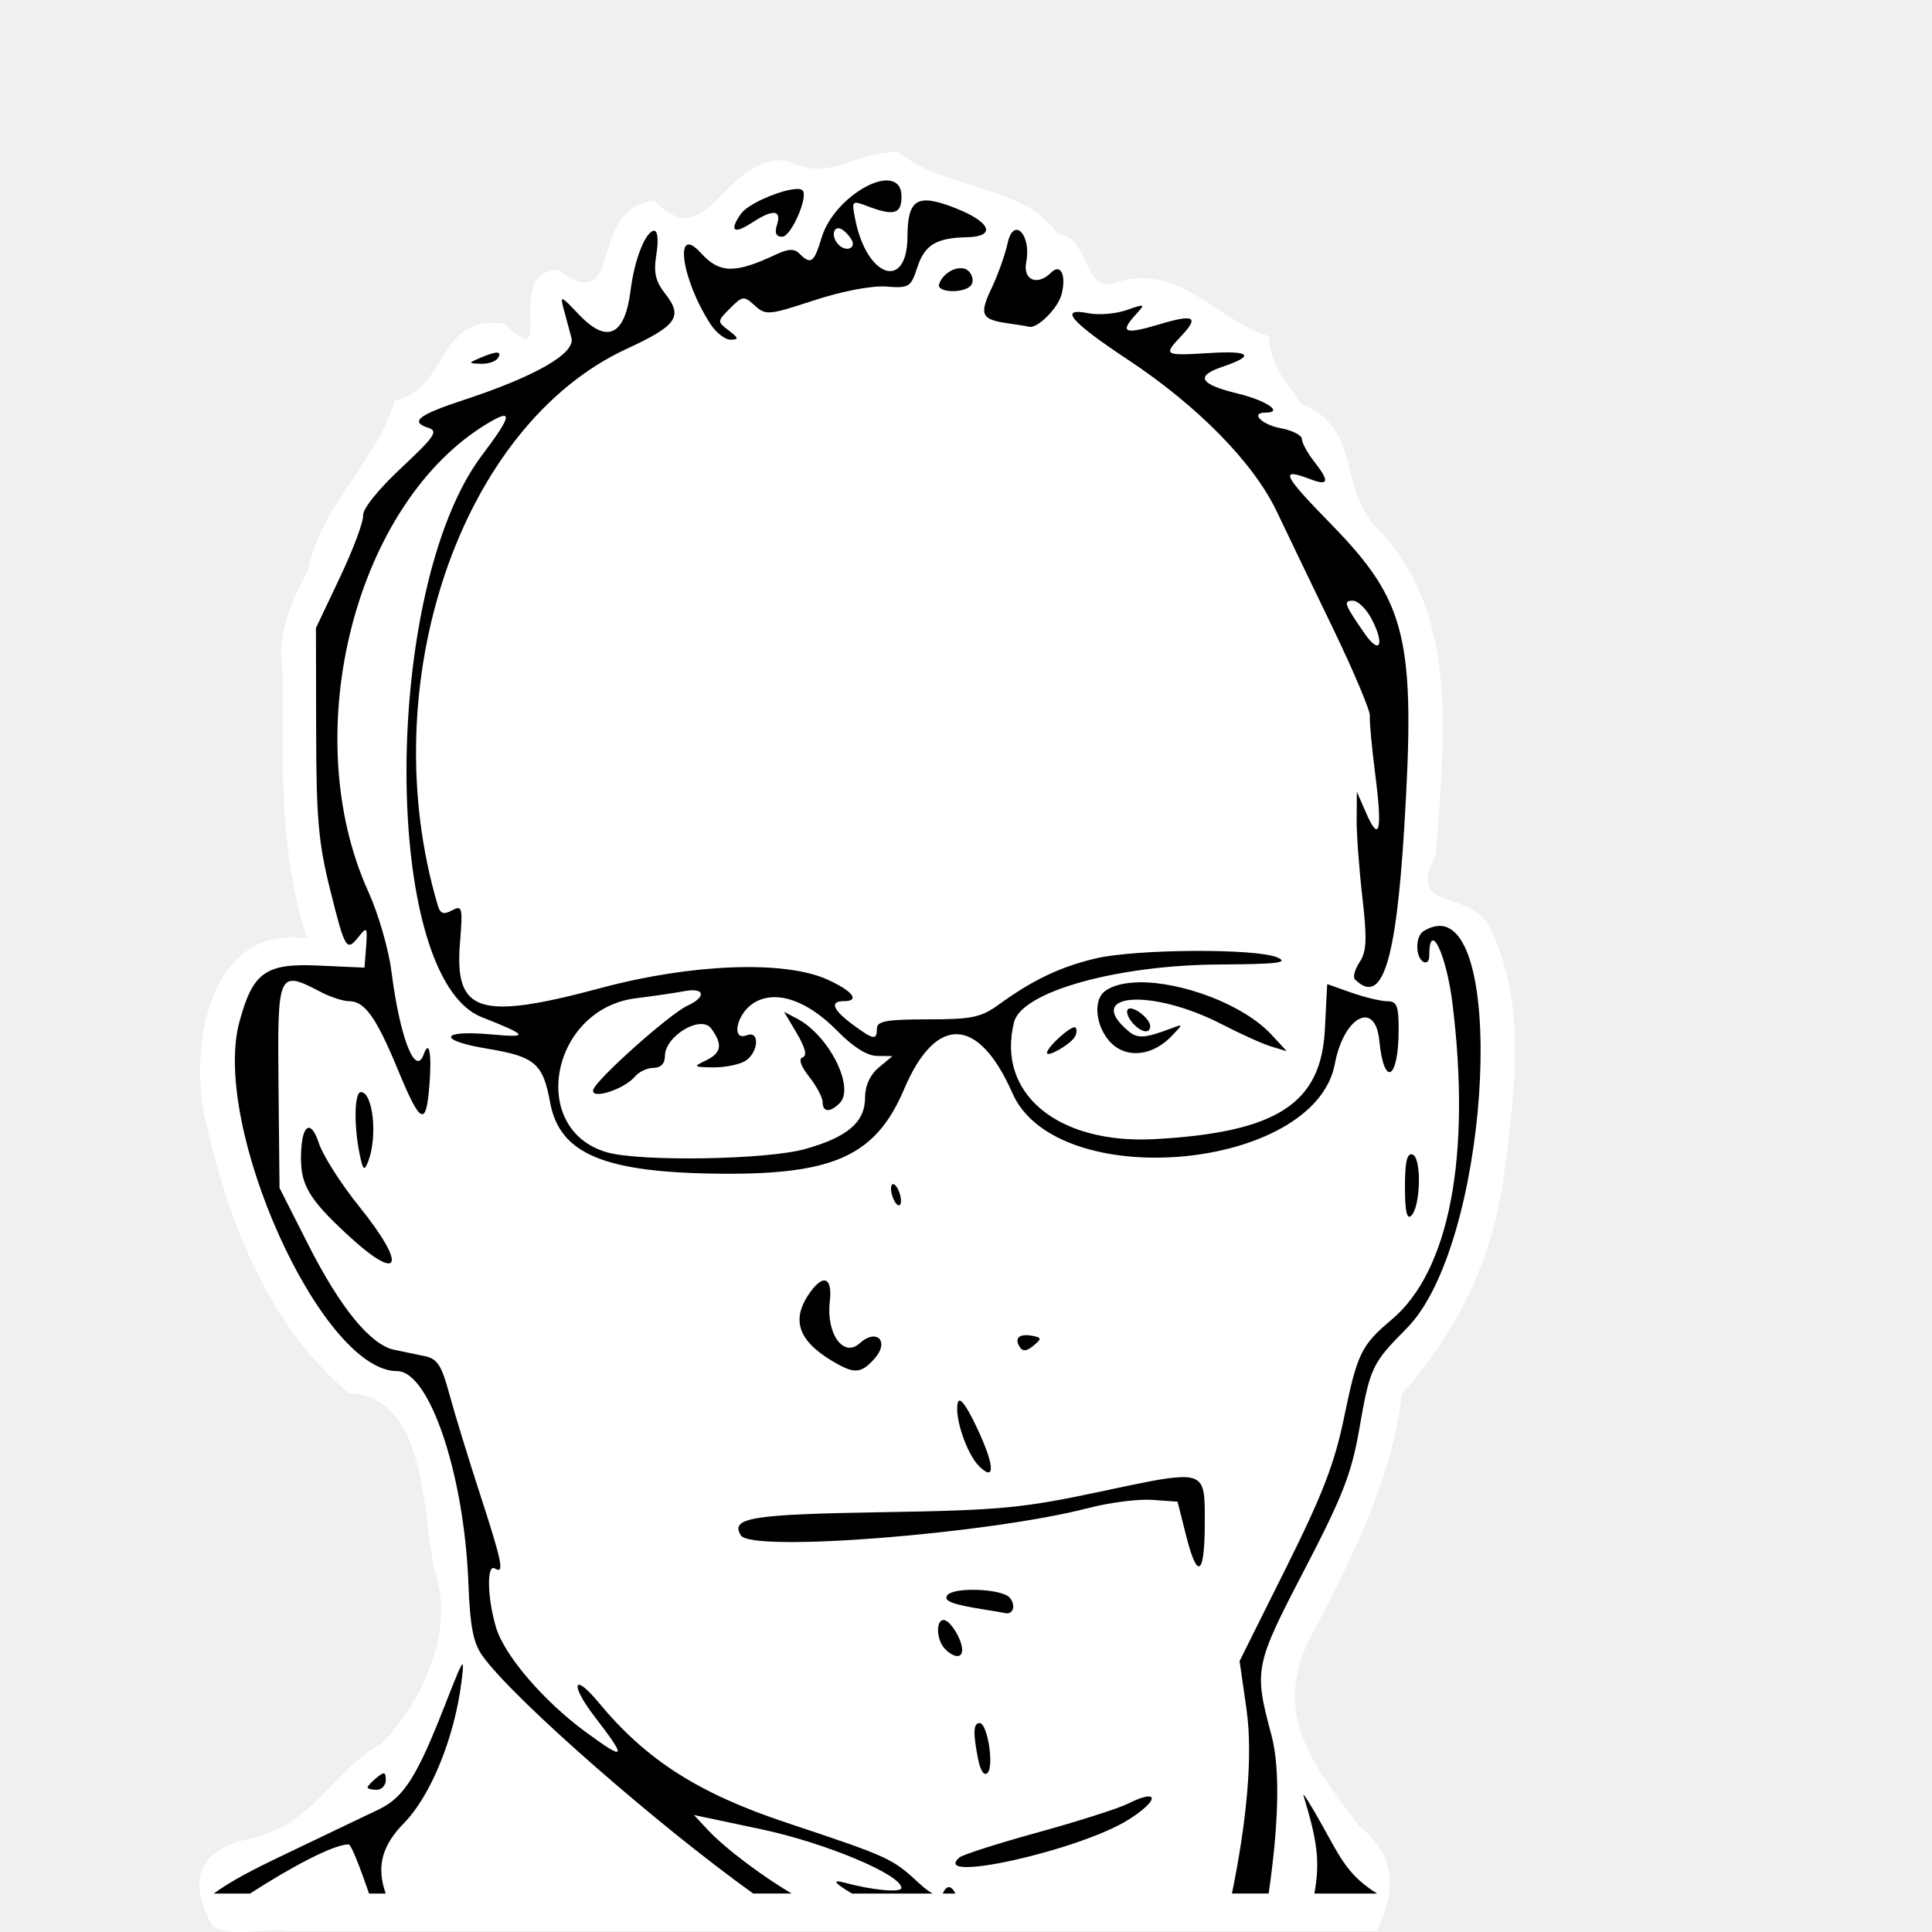
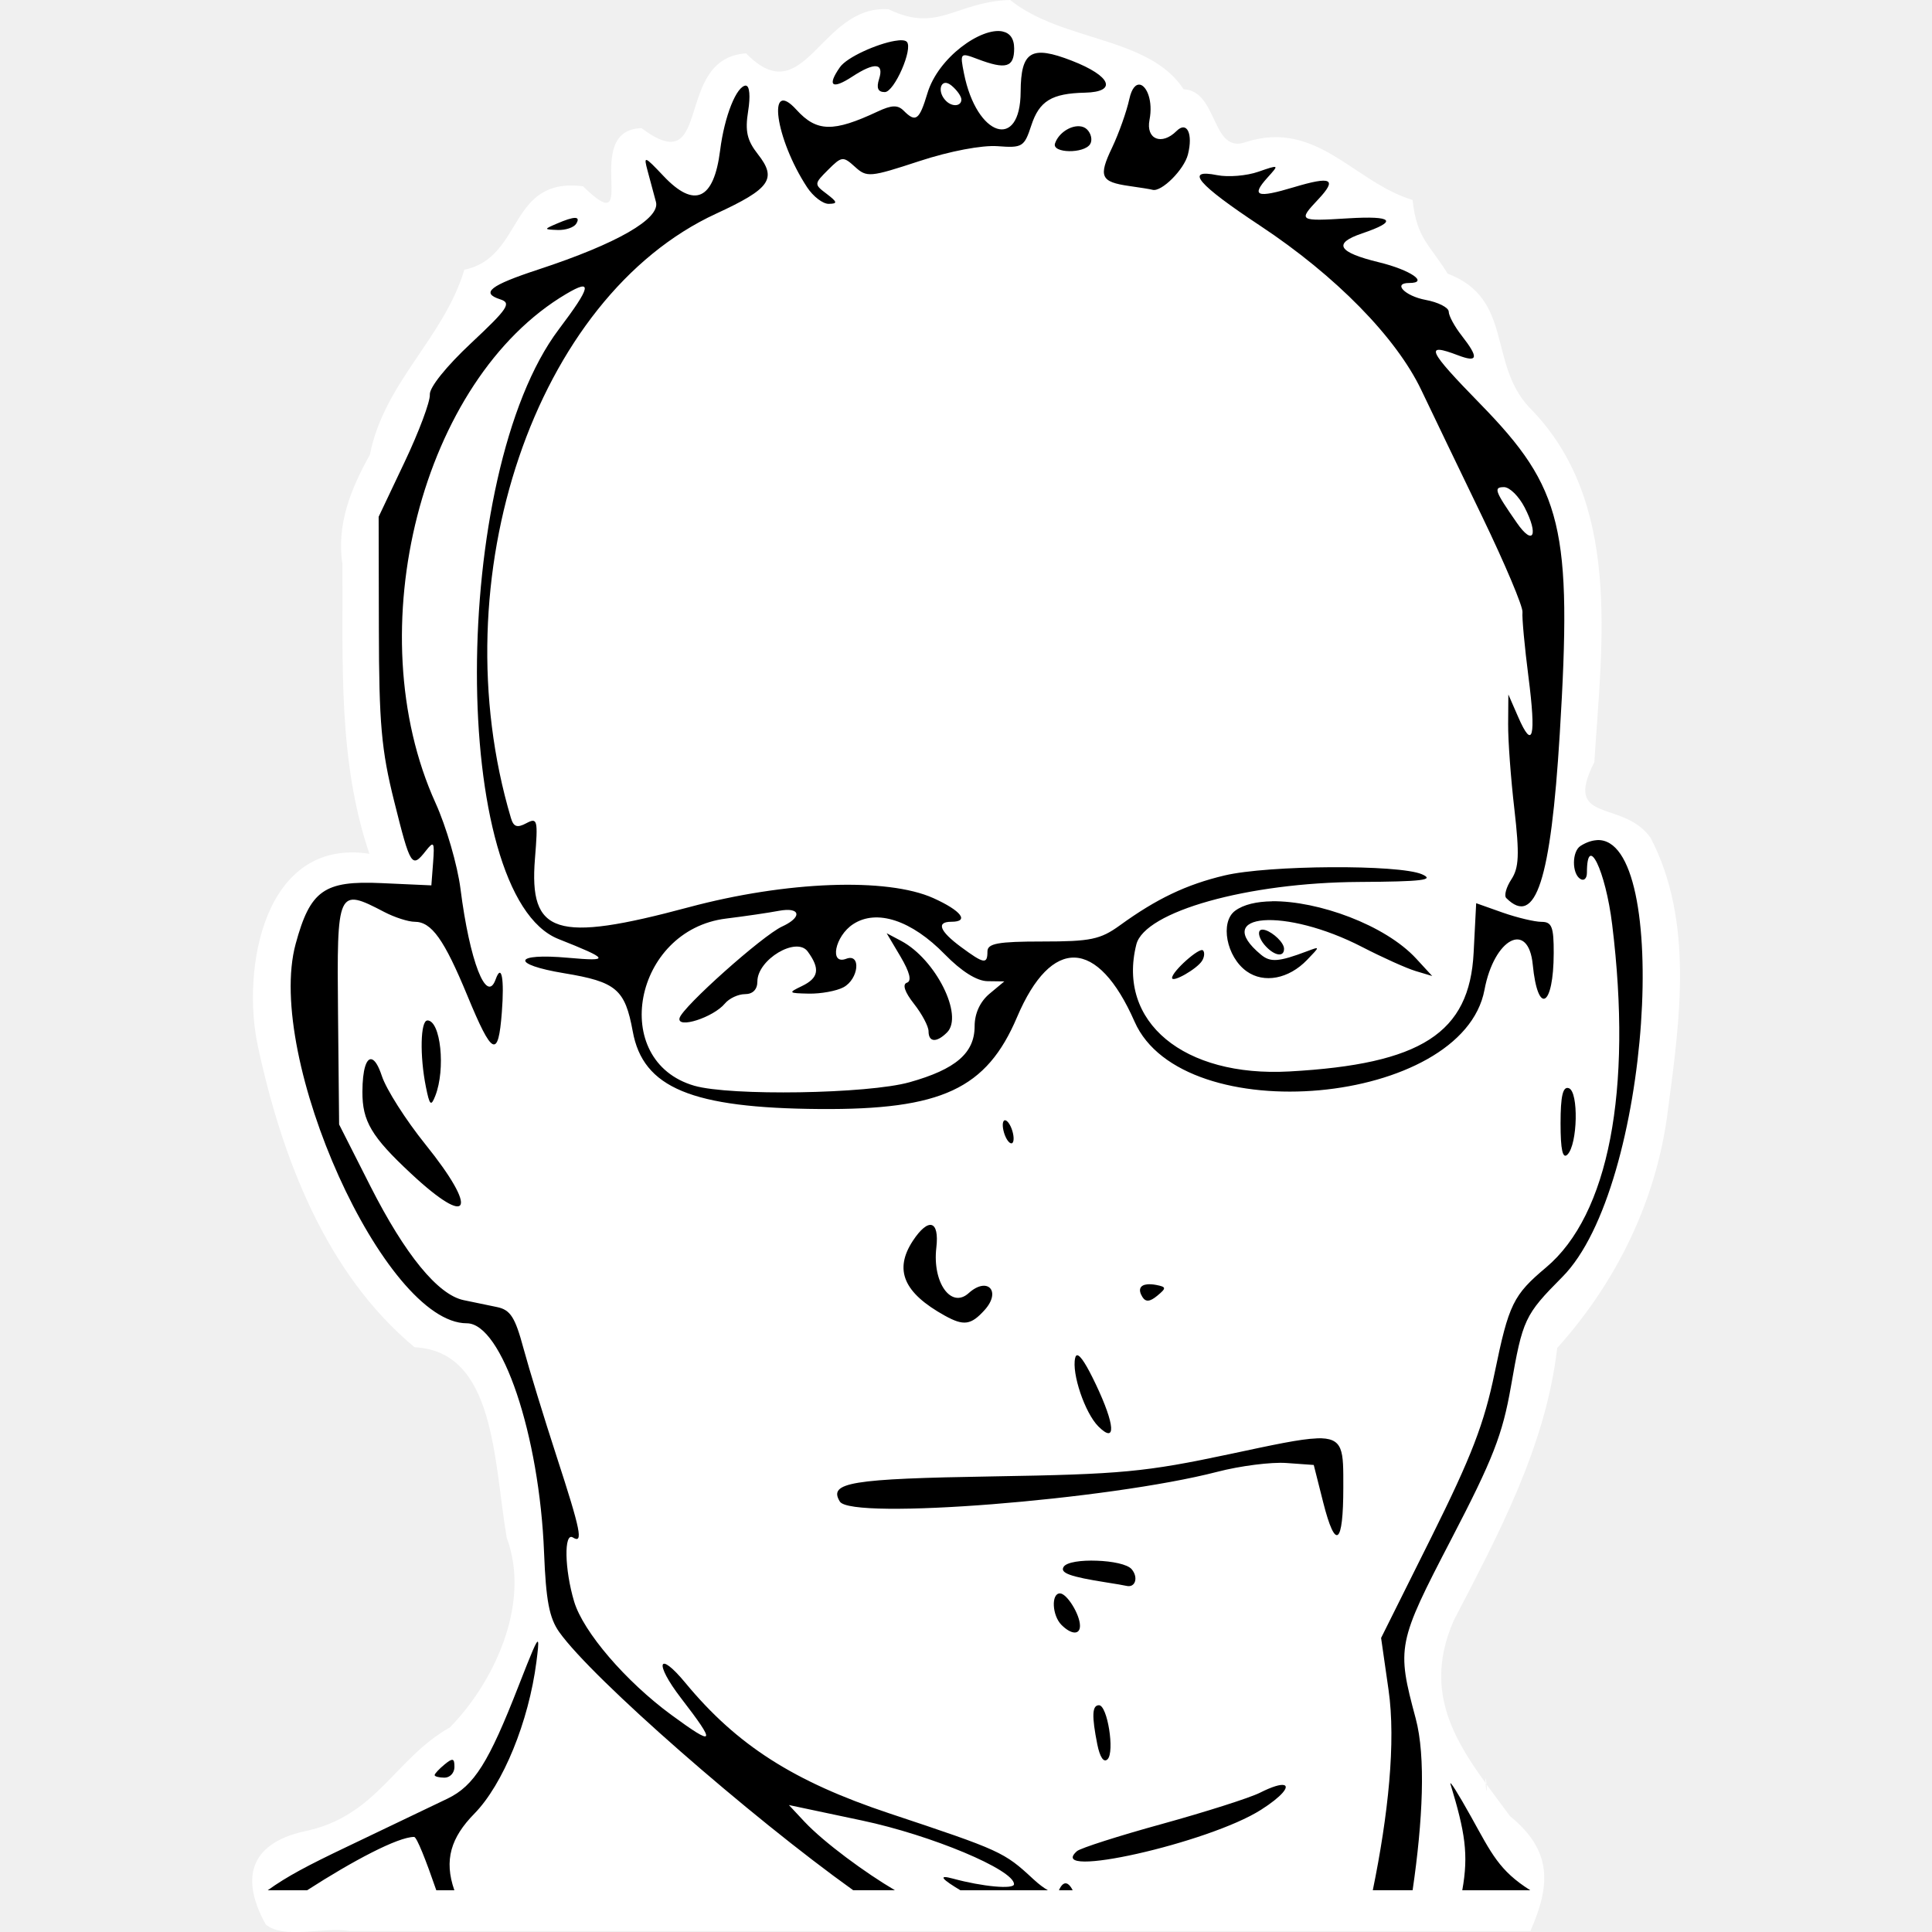
<svg xmlns="http://www.w3.org/2000/svg" width="512" height="512" viewBox="0 0 512 512" id="svg5363" version="1.1">
  <defs id="defs5365" />
  <g id="layer1" transform="translate(782.1142,23.96954)">
-     <g id="g5979" transform="translate(0,15.63138)">
-       <g transform="matrix(17.77733,0,0,17.77733,311.5626,-11133.031)" id="g5972">
-         <g id="g5968">
-           <path id="path4401" d="m -48.137,626.285 c -0.752,0.023 -0.985,0.46 -1.67,0.127 -0.943,-0.064 -1.149,1.434 -1.957,0.606 -1.011,0.067 -0.443,1.772 -1.437,1.027 -0.853,0.025 0.017,1.6 -0.803,0.799 -1.032,-0.132 -0.812,0.977 -1.63,1.146 -0.283,0.943 -1.099,1.539 -1.298,2.542 -0.26,0.465 -0.461,0.96 -0.376,1.504 0.008,1.333 -0.066,2.693 0.37,3.976 -1.458,-0.221 -1.761,1.596 -1.53,2.652 0.327,1.515 0.928,3.109 2.15,4.126 1.111,0.055 1.086,1.559 1.266,2.616 0.344,0.925 -0.198,2.015 -0.781,2.606 -0.763,0.431 -1.002,1.224 -2.001,1.428 -0.768,0.172 -0.869,0.667 -0.527,1.279 0.255,0.208 0.79,0.029 1.152,0.089 5.406,-7e-5 10.812,-1.4e-4 16.218,-2.1e-4 0.282,-0.64 0.297,-1.106 -0.281,-1.578 -0.609,-0.83 -1.264,-1.563 -0.772,-2.687 0.617,-1.19 1.263,-2.389 1.421,-3.743 0.821,-0.911 1.375,-2.047 1.523,-3.285 0.163,-1.226 0.352,-2.582 -0.239,-3.72 -0.381,-0.54 -1.213,-0.179 -0.774,-1.041 0.103,-1.638 0.385,-3.59 -0.896,-4.875 -0.567,-0.612 -0.214,-1.491 -1.119,-1.835 -0.25,-0.405 -0.424,-0.48 -0.482,-1.012 -0.8,-0.241 -1.307,-1.102 -2.279,-0.799 -0.489,0.187 -0.386,-0.702 -0.865,-0.721 -0.475,-0.729 -1.661,-0.649 -2.381,-1.225 z m 6.527,24.42 c 0.032,0.068 0.016,0.364 0,0 z" style="color:#000000;font-style:normal;font-variant:normal;font-weight:normal;font-stretch:normal;font-size:medium;line-height:normal;font-family:sans-serif;text-indent:0;text-align:start;text-decoration:none;text-decoration-line:none;text-decoration-style:solid;text-decoration-color:#000000;letter-spacing:normal;word-spacing:normal;text-transform:none;direction:ltr;block-progression:tb;writing-mode:lr-tb;baseline-shift:baseline;text-anchor:start;white-space:normal;clip-rule:nonzero;display:inline;overflow:visible;visibility:visible;opacity:1;isolation:auto;mix-blend-mode:normal;color-interpolation:sRGB;color-interpolation-filters:linearRGB;solid-color:#000000;solid-opacity:1;fill:#ffffff;fill-opacity:1;fill-rule:nonzero;stroke:none;stroke-width:1;stroke-linecap:round;stroke-linejoin:bevel;stroke-miterlimit:4;stroke-dasharray:none;stroke-dashoffset:0;stroke-opacity:1;color-rendering:auto;image-rendering:auto;shape-rendering:auto;text-rendering:auto;enable-background:accumulate" />
-           <path style="display:inline;fill:#000000;stroke:none;stroke-width:2;stroke-linecap:round;stroke-linejoin:bevel;stroke-miterlimit:4;stroke-dasharray:none;stroke-opacity:1" d="m -48.241,626.717 c -0.289,-0.061 -0.884,0.353 -1.033,0.851 -0.111,0.369 -0.16,0.404 -0.326,0.237 -0.081,-0.081 -0.165,-0.078 -0.357,0.012 -0.61,0.286 -0.837,0.282 -1.116,-0.025 -0.408,-0.449 -0.292,0.395 0.146,1.064 0.084,0.128 0.218,0.231 0.299,0.229 0.124,-0.002 0.119,-0.024 -0.029,-0.137 -0.175,-0.132 -0.174,-0.137 0.02,-0.331 0.187,-0.187 0.206,-0.188 0.369,-0.04 0.163,0.148 0.207,0.143 0.884,-0.079 0.42,-0.138 0.862,-0.221 1.075,-0.205 0.34,0.026 0.366,0.009 0.462,-0.284 0.11,-0.337 0.28,-0.441 0.737,-0.451 0.45,-0.01 0.361,-0.229 -0.18,-0.439 -0.558,-0.217 -0.7,-0.13 -0.703,0.427 -0.003,0.813 -0.604,0.619 -0.778,-0.251 -0.057,-0.286 -0.052,-0.289 0.186,-0.199 0.39,0.148 0.503,0.116 0.503,-0.145 0,-0.14 -0.062,-0.213 -0.158,-0.233 z m -1.483,0.13 c -0.241,0.041 -0.655,0.223 -0.751,0.361 -0.181,0.258 -0.109,0.312 0.17,0.129 0.306,-0.2 0.438,-0.189 0.368,0.032 -0.04,0.126 -0.016,0.181 0.078,0.181 0.131,0 0.393,-0.6 0.302,-0.691 -0.025,-0.025 -0.086,-0.026 -0.166,-0.012 z m 0.691,0.577 c 0.024,-0.004 0.054,0.007 0.09,0.036 0.075,0.062 0.136,0.148 0.136,0.192 0,0.094 -0.125,0.105 -0.211,0.019 -0.102,-0.102 -0.088,-0.236 -0.015,-0.247 z m 2.681,0.025 c -0.056,-0.012 -0.115,0.044 -0.148,0.196 -0.037,0.171 -0.144,0.472 -0.237,0.668 -0.19,0.397 -0.158,0.471 0.236,0.527 0.149,0.021 0.293,0.044 0.319,0.052 0.122,0.035 0.435,-0.277 0.487,-0.486 0.072,-0.285 -0.014,-0.463 -0.156,-0.322 -0.204,0.204 -0.424,0.115 -0.372,-0.152 0.05,-0.258 -0.036,-0.464 -0.13,-0.484 z m -5.412,0.011 c -0.13,0 -0.297,0.417 -0.357,0.892 -0.086,0.681 -0.353,0.801 -0.778,0.35 -0.264,-0.279 -0.275,-0.282 -0.217,-0.067 0.033,0.124 0.085,0.315 0.114,0.424 0.061,0.23 -0.533,0.572 -1.613,0.927 -0.667,0.219 -0.8,0.323 -0.525,0.411 0.157,0.05 0.105,0.127 -0.4,0.6 -0.342,0.32 -0.575,0.61 -0.568,0.708 0.007,0.092 -0.148,0.508 -0.345,0.923 l -0.358,0.755 0.003,1.538 c 0.002,1.299 0.034,1.667 0.211,2.373 0.223,0.893 0.241,0.923 0.433,0.679 0.112,-0.142 0.122,-0.125 0.101,0.158 l -0.024,0.315 -0.687,-0.031 c -0.787,-0.036 -0.977,0.099 -1.177,0.835 -0.425,1.562 1.221,5.211 2.351,5.211 0.481,0 0.998,1.535 1.061,3.15 0.026,0.656 0.071,0.898 0.209,1.092 0.457,0.642 2.624,2.534 4.037,3.545 l 0.573,0 c -0.399,-0.234 -0.973,-0.654 -1.244,-0.943 l -0.212,-0.227 1.002,0.212 c 0.956,0.202 2.09,0.677 2.09,0.875 0,0.074 -0.433,0.034 -0.837,-0.076 -0.231,-0.063 -0.133,0.02 0.101,0.16 l 1.202,0 c -0.055,-0.032 -0.119,-0.077 -0.205,-0.157 -0.398,-0.369 -0.44,-0.389 -1.975,-0.9 -1.312,-0.437 -2.091,-0.935 -2.799,-1.791 -0.378,-0.458 -0.433,-0.276 -0.062,0.207 0.491,0.638 0.471,0.674 -0.133,0.231 -0.625,-0.459 -1.209,-1.139 -1.334,-1.556 -0.132,-0.441 -0.142,-0.957 -0.017,-0.88 0.145,0.09 0.11,-0.088 -0.224,-1.114 -0.173,-0.532 -0.378,-1.2 -0.455,-1.485 -0.115,-0.427 -0.179,-0.528 -0.364,-0.566 -0.123,-0.025 -0.329,-0.068 -0.458,-0.095 -0.353,-0.074 -0.803,-0.623 -1.281,-1.566 l -0.429,-0.847 -0.015,-1.527 c -0.017,-1.705 -0.007,-1.727 0.636,-1.391 0.142,0.074 0.33,0.134 0.416,0.134 0.233,0 0.405,0.241 0.726,1.018 0.341,0.826 0.423,0.865 0.472,0.225 0.036,-0.464 -0.004,-0.678 -0.085,-0.452 -0.125,0.349 -0.357,-0.25 -0.483,-1.244 -0.041,-0.323 -0.195,-0.853 -0.342,-1.177 -1.076,-2.37 -0.191,-5.821 1.795,-6.994 0.365,-0.216 0.342,-0.102 -0.102,0.486 -1.498,1.985 -1.501,7.782 -0.005,8.375 0.699,0.277 0.717,0.31 0.137,0.258 -0.759,-0.069 -0.802,0.089 -0.058,0.212 0.715,0.118 0.835,0.22 0.941,0.798 0.141,0.777 0.809,1.054 2.569,1.067 1.674,0.012 2.291,-0.276 2.71,-1.263 0.473,-1.112 1.108,-1.087 1.614,0.063 0.662,1.504 4.507,1.154 4.806,-0.437 0.133,-0.709 0.603,-0.956 0.663,-0.347 0.069,0.705 0.286,0.586 0.288,-0.158 0.001,-0.36 -0.026,-0.429 -0.168,-0.429 -0.093,0 -0.333,-0.057 -0.533,-0.127 l -0.364,-0.129 -0.035,0.68 c -0.056,1.104 -0.719,1.531 -2.532,1.631 -1.451,0.08 -2.368,-0.681 -2.101,-1.744 0.114,-0.453 1.532,-0.851 3.063,-0.859 0.866,-0.005 1.041,-0.026 0.861,-0.105 -0.315,-0.138 -2.113,-0.127 -2.713,0.016 -0.525,0.125 -0.932,0.319 -1.438,0.686 -0.268,0.194 -0.404,0.221 -1.063,0.221 -0.611,0 -0.755,0.027 -0.755,0.137 0,0.18 -0.048,0.171 -0.365,-0.063 -0.293,-0.217 -0.342,-0.345 -0.131,-0.345 0.253,0 0.137,-0.152 -0.247,-0.325 -0.635,-0.285 -2.019,-0.234 -3.362,0.126 -1.825,0.49 -2.194,0.373 -2.11,-0.669 0.043,-0.533 0.035,-0.567 -0.118,-0.486 -0.126,0.068 -0.176,0.051 -0.212,-0.071 -0.978,-3.292 0.334,-7.155 2.818,-8.301 0.746,-0.344 0.84,-0.479 0.573,-0.818 -0.148,-0.189 -0.177,-0.315 -0.133,-0.59 0.033,-0.204 0.02,-0.35 -0.031,-0.35 z m 4.576,0.559 c -0.125,-0.007 -0.285,0.094 -0.333,0.237 -0.045,0.135 0.4,0.143 0.483,0.008 0.033,-0.054 0.014,-0.145 -0.043,-0.201 -0.028,-0.028 -0.066,-0.042 -0.107,-0.044 z m 2.691,0.561 c -0.016,-0.01 -0.087,0.014 -0.231,0.064 -0.16,0.056 -0.414,0.077 -0.565,0.047 -0.455,-0.091 -0.271,0.125 0.592,0.696 1.037,0.687 1.866,1.532 2.211,2.255 0.148,0.311 0.525,1.094 0.837,1.74 0.312,0.647 0.561,1.236 0.553,1.311 -0.008,0.075 0.029,0.475 0.082,0.888 0.107,0.833 0.06,1.016 -0.142,0.55 l -0.134,-0.307 -0.003,0.407 c -0.002,0.224 0.037,0.751 0.086,1.171 0.071,0.621 0.063,0.802 -0.042,0.962 -0.071,0.108 -0.102,0.224 -0.07,0.256 0.403,0.403 0.612,-0.24 0.735,-2.255 0.173,-2.822 0.041,-3.372 -1.092,-4.532 -0.725,-0.743 -0.772,-0.845 -0.306,-0.668 0.276,0.105 0.289,0.035 0.051,-0.27 -0.097,-0.124 -0.178,-0.272 -0.178,-0.329 -0.001,-0.057 -0.145,-0.13 -0.319,-0.162 -0.282,-0.053 -0.456,-0.232 -0.225,-0.232 0.279,0 0.019,-0.179 -0.413,-0.284 -0.567,-0.138 -0.638,-0.26 -0.233,-0.397 0.499,-0.169 0.429,-0.245 -0.191,-0.207 -0.68,0.042 -0.69,0.035 -0.413,-0.259 0.267,-0.284 0.185,-0.324 -0.335,-0.168 -0.508,0.153 -0.59,0.122 -0.36,-0.133 0.081,-0.09 0.122,-0.135 0.106,-0.145 z m -9.618,0.698 c -0.045,0 -0.129,0.027 -0.254,0.081 -0.174,0.075 -0.174,0.078 0.017,0.085 0.109,0.004 0.223,-0.035 0.254,-0.085 0.033,-0.053 0.028,-0.081 -0.017,-0.081 z m 12.762,3.698 c 0.076,0 0.203,0.125 0.282,0.278 0.197,0.381 0.119,0.538 -0.106,0.213 -0.306,-0.441 -0.324,-0.491 -0.176,-0.491 z m 1.275,4.849 c -0.068,0.004 -0.143,0.028 -0.223,0.078 -0.121,0.074 -0.123,0.381 -0.004,0.455 0.05,0.031 0.09,-0.007 0.09,-0.085 0,-0.558 0.256,-0.034 0.347,0.712 0.28,2.281 -0.049,3.987 -0.908,4.709 -0.451,0.379 -0.512,0.503 -0.706,1.446 -0.144,0.698 -0.317,1.148 -0.869,2.257 l -0.691,1.386 0.102,0.711 c 0.104,0.718 -0.006,1.73 -0.216,2.754 l 0.547,0 c 0.139,-0.951 0.183,-1.835 0.042,-2.36 -0.263,-0.979 -0.252,-1.036 0.488,-2.459 0.574,-1.103 0.705,-1.44 0.82,-2.098 0.162,-0.927 0.187,-0.983 0.707,-1.507 1.222,-1.23 1.499,-6.054 0.474,-6 z m -4.462,0.84 c -0.21,0.003 -0.389,0.043 -0.506,0.129 -0.212,0.155 -0.121,0.635 0.158,0.833 0.238,0.169 0.578,0.104 0.829,-0.157 0.181,-0.188 0.181,-0.187 0,-0.119 -0.39,0.147 -0.503,0.155 -0.633,0.047 -0.691,-0.574 0.335,-0.651 1.391,-0.105 0.279,0.144 0.61,0.293 0.734,0.33 l 0.227,0.068 -0.22,-0.239 c -0.428,-0.464 -1.349,-0.795 -1.98,-0.788 z m -6.602,0.123 c 0.121,0.021 0.086,0.125 -0.127,0.223 -0.27,0.124 -1.372,1.108 -1.409,1.258 -0.037,0.152 0.464,-0.009 0.623,-0.2 0.059,-0.071 0.183,-0.129 0.276,-0.129 0.107,0 0.17,-0.064 0.17,-0.174 0,-0.301 0.537,-0.622 0.691,-0.412 0.174,0.238 0.153,0.364 -0.081,0.476 -0.191,0.092 -0.185,0.097 0.097,0.103 0.165,0.003 0.379,-0.036 0.475,-0.087 0.21,-0.112 0.246,-0.471 0.039,-0.392 -0.236,0.091 -0.157,-0.311 0.094,-0.475 0.323,-0.212 0.802,-0.055 1.26,0.415 0.228,0.233 0.439,0.366 0.586,0.368 l 0.231,0.003 -0.204,0.17 c -0.129,0.108 -0.204,0.27 -0.204,0.445 0,0.369 -0.259,0.592 -0.894,0.77 -0.572,0.161 -2.464,0.191 -2.957,0.048 -1.176,-0.342 -0.834,-2.139 0.437,-2.296 0.261,-0.032 0.586,-0.08 0.723,-0.106 0.075,-0.014 0.133,-0.016 0.173,-0.009 z m 6.515,0.274 c -0.034,-0.011 -0.063,-0.012 -0.079,0.004 -0.031,0.031 -0.004,0.117 0.059,0.193 0.126,0.151 0.272,0.184 0.272,0.059 0,-0.087 -0.15,-0.222 -0.252,-0.256 z m -5.206,0.042 0.191,0.322 c 0.126,0.214 0.156,0.334 0.087,0.357 -0.066,0.022 -0.03,0.129 0.097,0.29 0.11,0.14 0.2,0.309 0.2,0.377 0,0.152 0.11,0.16 0.254,0.016 0.231,-0.231 -0.155,-1.003 -0.628,-1.256 l -0.2,-0.106 z m 4.344,0.235 c -0.047,-0.047 -0.424,0.289 -0.424,0.378 0,0.072 0.343,-0.123 0.412,-0.235 0.033,-0.053 0.038,-0.118 0.012,-0.144 z m -10.653,0.963 c -0.095,0 -0.106,0.485 -0.02,0.912 0.051,0.255 0.07,0.273 0.129,0.123 0.144,-0.367 0.074,-1.036 -0.109,-1.036 z m -0.765,0.533 c -0.072,-0.018 -0.126,0.139 -0.127,0.445 -0.002,0.405 0.124,0.618 0.667,1.124 0.815,0.761 0.935,0.514 0.197,-0.402 -0.268,-0.333 -0.537,-0.755 -0.597,-0.938 -0.048,-0.145 -0.096,-0.218 -0.14,-0.229 z m 16.444,0.397 c -0.082,-0.029 -0.114,0.104 -0.114,0.483 0,0.364 0.029,0.494 0.095,0.428 0.14,-0.14 0.155,-0.863 0.019,-0.911 z m -7.76,0.447 c -0.025,0.025 -0.019,0.113 0.013,0.197 0.032,0.084 0.08,0.132 0.105,0.107 0.025,-0.025 0.019,-0.113 -0.013,-0.197 -0.032,-0.084 -0.08,-0.132 -0.105,-0.107 z m -0.992,1.433 c -0.059,-0.017 -0.151,0.053 -0.259,0.217 -0.261,0.399 -0.127,0.714 0.441,1.028 0.259,0.143 0.358,0.129 0.545,-0.078 0.234,-0.259 0.039,-0.465 -0.219,-0.232 -0.241,0.218 -0.5,-0.146 -0.444,-0.624 0.022,-0.189 -0.005,-0.294 -0.064,-0.311 z m 2.961,0.814 c -0.1,0.01 -0.129,0.073 -0.067,0.173 0.045,0.072 0.102,0.068 0.204,-0.016 0.128,-0.106 0.127,-0.121 -0.015,-0.149 -0.048,-0.009 -0.089,-0.011 -0.122,-0.008 z m -0.959,0.974 c -0.015,-0.002 -0.025,0.011 -0.031,0.038 -0.05,0.211 0.134,0.755 0.318,0.939 0.248,0.248 0.232,-0.017 -0.034,-0.577 -0.125,-0.263 -0.209,-0.395 -0.254,-0.4 z m 3.286,1.142 c -0.227,0.008 -0.596,0.088 -1.191,0.215 -1.163,0.247 -1.486,0.278 -3.258,0.307 -1.952,0.032 -2.262,0.083 -2.1,0.346 0.158,0.256 3.694,-0.023 5.184,-0.409 0.315,-0.082 0.742,-0.136 0.949,-0.121 l 0.376,0.027 0.13,0.515 c 0.169,0.666 0.276,0.586 0.276,-0.207 0,-0.503 0.012,-0.688 -0.366,-0.674 z m -3.02,1.68 c -0.209,-0.008 -0.415,0.018 -0.456,0.085 -0.052,0.084 0.09,0.135 0.586,0.213 0.124,0.019 0.25,0.041 0.279,0.048 0.12,0.028 0.165,-0.115 0.071,-0.228 -0.058,-0.07 -0.271,-0.111 -0.48,-0.118 z m -0.506,0.449 c -0.123,0 -0.108,0.304 0.021,0.433 0.134,0.134 0.254,0.14 0.254,0.012 0,-0.155 -0.18,-0.445 -0.275,-0.445 z m -7.169,0.667 c -0.016,-0.033 -0.087,0.144 -0.266,0.601 -0.411,1.055 -0.611,1.374 -0.977,1.551 -0.172,0.083 -0.801,0.384 -1.398,0.669 -0.517,0.247 -0.806,0.398 -1.072,0.59 l 0.541,0 c 0.627,-0.404 1.248,-0.733 1.47,-0.733 0.037,0 0.165,0.327 0.305,0.733 l 0.248,0 c -0.145,-0.415 -0.048,-0.724 0.275,-1.053 0.394,-0.402 0.746,-1.263 0.852,-2.085 0.02,-0.158 0.031,-0.254 0.021,-0.274 z m 7.705,0.869 c -0.095,0 -0.101,0.145 -0.023,0.538 0.036,0.178 0.089,0.256 0.141,0.204 0.1,-0.1 -0.002,-0.742 -0.118,-0.742 z m -8.879,0.751 c -0.02,-0.005 -0.054,0.017 -0.11,0.063 -0.075,0.062 -0.136,0.127 -0.136,0.146 0,0.019 0.061,0.035 0.136,0.035 0.075,0 0.136,-0.066 0.136,-0.146 0,-0.06 -0.005,-0.093 -0.025,-0.098 z m 13.708,0.335 c 0.199,0.657 0.25,0.961 0.161,1.456 l 0.935,0 c -0.427,-0.269 -0.532,-0.502 -0.814,-1.01 -0.178,-0.32 -0.304,-0.52 -0.282,-0.445 z m -2.289,0.011 c -0.046,-0.012 -0.157,0.018 -0.331,0.106 -0.14,0.07 -0.743,0.262 -1.34,0.427 -0.597,0.164 -1.124,0.333 -1.171,0.374 -0.45,0.397 1.812,-0.111 2.528,-0.568 0.288,-0.183 0.392,-0.32 0.315,-0.339 z m -2.969,1.358 c -0.043,-0.026 -0.086,0.005 -0.121,0.087 l 0.189,0 c -0.021,-0.043 -0.045,-0.073 -0.068,-0.087 z" id="path4482" />
+     <g id="g9735" transform="matrix(1.085312,0,0,1.085312,76.19812,-41.6351)">
+       <g transform="translate(0,15.63138)" id="g5979">
+         <g id="g5972" transform="matrix(17.77733,0,0,17.77733,311.5626,-11133.031)">
+           <g id="g5968">
+             <path style="color:#000000;font-style:normal;font-variant:normal;font-weight:normal;font-stretch:normal;font-size:medium;line-height:normal;font-family:sans-serif;text-indent:0;text-align:start;text-decoration:none;text-decoration-line:none;text-decoration-style:solid;text-decoration-color:#000000;letter-spacing:normal;word-spacing:normal;text-transform:none;direction:ltr;block-progression:tb;writing-mode:lr-tb;baseline-shift:baseline;text-anchor:start;white-space:normal;clip-rule:nonzero;display:inline;overflow:visible;visibility:visible;opacity:1;isolation:auto;mix-blend-mode:normal;color-interpolation:sRGB;color-interpolation-filters:linearRGB;solid-color:#000000;solid-opacity:1;fill:#ffffff;fill-opacity:1;fill-rule:nonzero;stroke:none;stroke-width:1;stroke-linecap:round;stroke-linejoin:bevel;stroke-miterlimit:4;stroke-dasharray:none;stroke-dashoffset:0;stroke-opacity:1;color-rendering:auto;image-rendering:auto;shape-rendering:auto;text-rendering:auto;enable-background:accumulate" d="m -48.137,626.285 c -0.752,0.023 -0.985,0.46 -1.67,0.127 -0.943,-0.064 -1.149,1.434 -1.957,0.606 -1.011,0.067 -0.443,1.772 -1.437,1.027 -0.853,0.025 0.017,1.6 -0.803,0.799 -1.032,-0.132 -0.812,0.977 -1.63,1.146 -0.283,0.943 -1.099,1.539 -1.298,2.542 -0.26,0.465 -0.461,0.96 -0.376,1.504 0.008,1.333 -0.066,2.693 0.37,3.976 -1.458,-0.221 -1.761,1.596 -1.53,2.652 0.327,1.515 0.928,3.109 2.15,4.126 1.111,0.055 1.086,1.559 1.266,2.616 0.344,0.925 -0.198,2.015 -0.781,2.606 -0.763,0.431 -1.002,1.224 -2.001,1.428 -0.768,0.172 -0.869,0.667 -0.527,1.279 0.255,0.208 0.79,0.029 1.152,0.089 5.406,-7e-5 10.812,-1.4e-4 16.218,-2.1e-4 0.282,-0.64 0.297,-1.106 -0.281,-1.578 -0.609,-0.83 -1.264,-1.563 -0.772,-2.687 0.617,-1.19 1.263,-2.389 1.421,-3.743 0.821,-0.911 1.375,-2.047 1.523,-3.285 0.163,-1.226 0.352,-2.582 -0.239,-3.72 -0.381,-0.54 -1.213,-0.179 -0.774,-1.041 0.103,-1.638 0.385,-3.59 -0.896,-4.875 -0.567,-0.612 -0.214,-1.491 -1.119,-1.835 -0.25,-0.405 -0.424,-0.48 -0.482,-1.012 -0.8,-0.241 -1.307,-1.102 -2.279,-0.799 -0.489,0.187 -0.386,-0.702 -0.865,-0.721 -0.475,-0.729 -1.661,-0.649 -2.381,-1.225 z m 6.527,24.42 c 0.032,0.068 0.016,0.364 0,0 z" id="path4401" />
+             <path id="path4482" d="m -48.241,626.717 c -0.289,-0.061 -0.884,0.353 -1.033,0.851 -0.111,0.369 -0.16,0.404 -0.326,0.237 -0.081,-0.081 -0.165,-0.078 -0.357,0.012 -0.61,0.286 -0.837,0.282 -1.116,-0.025 -0.408,-0.449 -0.292,0.395 0.146,1.064 0.084,0.128 0.218,0.231 0.299,0.229 0.124,-0.002 0.119,-0.024 -0.029,-0.137 -0.175,-0.132 -0.174,-0.137 0.02,-0.331 0.187,-0.187 0.206,-0.188 0.369,-0.04 0.163,0.148 0.207,0.143 0.884,-0.079 0.42,-0.138 0.862,-0.221 1.075,-0.205 0.34,0.026 0.366,0.009 0.462,-0.284 0.11,-0.337 0.28,-0.441 0.737,-0.451 0.45,-0.01 0.361,-0.229 -0.18,-0.439 -0.558,-0.217 -0.7,-0.13 -0.703,0.427 -0.003,0.813 -0.604,0.619 -0.778,-0.251 -0.057,-0.286 -0.052,-0.289 0.186,-0.199 0.39,0.148 0.503,0.116 0.503,-0.145 0,-0.14 -0.062,-0.213 -0.158,-0.233 z m -1.483,0.13 c -0.241,0.041 -0.655,0.223 -0.751,0.361 -0.181,0.258 -0.109,0.312 0.17,0.129 0.306,-0.2 0.438,-0.189 0.368,0.032 -0.04,0.126 -0.016,0.181 0.078,0.181 0.131,0 0.393,-0.6 0.302,-0.691 -0.025,-0.025 -0.086,-0.026 -0.166,-0.012 z m 0.691,0.577 c 0.024,-0.004 0.054,0.007 0.09,0.036 0.075,0.062 0.136,0.148 0.136,0.192 0,0.094 -0.125,0.105 -0.211,0.019 -0.102,-0.102 -0.088,-0.236 -0.015,-0.247 z m 2.681,0.025 c -0.056,-0.012 -0.115,0.044 -0.148,0.196 -0.037,0.171 -0.144,0.472 -0.237,0.668 -0.19,0.397 -0.158,0.471 0.236,0.527 0.149,0.021 0.293,0.044 0.319,0.052 0.122,0.035 0.435,-0.277 0.487,-0.486 0.072,-0.285 -0.014,-0.463 -0.156,-0.322 -0.204,0.204 -0.424,0.115 -0.372,-0.152 0.05,-0.258 -0.036,-0.464 -0.13,-0.484 z m -5.412,0.011 c -0.13,0 -0.297,0.417 -0.357,0.892 -0.086,0.681 -0.353,0.801 -0.778,0.35 -0.264,-0.279 -0.275,-0.282 -0.217,-0.067 0.033,0.124 0.085,0.315 0.114,0.424 0.061,0.23 -0.533,0.572 -1.613,0.927 -0.667,0.219 -0.8,0.323 -0.525,0.411 0.157,0.05 0.105,0.127 -0.4,0.6 -0.342,0.32 -0.575,0.61 -0.568,0.708 0.007,0.092 -0.148,0.508 -0.345,0.923 l -0.358,0.755 0.003,1.538 c 0.002,1.299 0.034,1.667 0.211,2.373 0.223,0.893 0.241,0.923 0.433,0.679 0.112,-0.142 0.122,-0.125 0.101,0.158 l -0.024,0.315 -0.687,-0.031 c -0.787,-0.036 -0.977,0.099 -1.177,0.835 -0.425,1.562 1.221,5.211 2.351,5.211 0.481,0 0.998,1.535 1.061,3.15 0.026,0.656 0.071,0.898 0.209,1.092 0.457,0.642 2.624,2.534 4.037,3.545 l 0.573,0 c -0.399,-0.234 -0.973,-0.654 -1.244,-0.943 l -0.212,-0.227 1.002,0.212 c 0.956,0.202 2.09,0.677 2.09,0.875 0,0.074 -0.433,0.034 -0.837,-0.076 -0.231,-0.063 -0.133,0.02 0.101,0.16 l 1.202,0 c -0.055,-0.032 -0.119,-0.077 -0.205,-0.157 -0.398,-0.369 -0.44,-0.389 -1.975,-0.9 -1.312,-0.437 -2.091,-0.935 -2.799,-1.791 -0.378,-0.458 -0.433,-0.276 -0.062,0.207 0.491,0.638 0.471,0.674 -0.133,0.231 -0.625,-0.459 -1.209,-1.139 -1.334,-1.556 -0.132,-0.441 -0.142,-0.957 -0.017,-0.88 0.145,0.09 0.11,-0.088 -0.224,-1.114 -0.173,-0.532 -0.378,-1.2 -0.455,-1.485 -0.115,-0.427 -0.179,-0.528 -0.364,-0.566 -0.123,-0.025 -0.329,-0.068 -0.458,-0.095 -0.353,-0.074 -0.803,-0.623 -1.281,-1.566 l -0.429,-0.847 -0.015,-1.527 c -0.017,-1.705 -0.007,-1.727 0.636,-1.391 0.142,0.074 0.33,0.134 0.416,0.134 0.233,0 0.405,0.241 0.726,1.018 0.341,0.826 0.423,0.865 0.472,0.225 0.036,-0.464 -0.004,-0.678 -0.085,-0.452 -0.125,0.349 -0.357,-0.25 -0.483,-1.244 -0.041,-0.323 -0.195,-0.853 -0.342,-1.177 -1.076,-2.37 -0.191,-5.821 1.795,-6.994 0.365,-0.216 0.342,-0.102 -0.102,0.486 -1.498,1.985 -1.501,7.782 -0.005,8.375 0.699,0.277 0.717,0.31 0.137,0.258 -0.759,-0.069 -0.802,0.089 -0.058,0.212 0.715,0.118 0.835,0.22 0.941,0.798 0.141,0.777 0.809,1.054 2.569,1.067 1.674,0.012 2.291,-0.276 2.71,-1.263 0.473,-1.112 1.108,-1.087 1.614,0.063 0.662,1.504 4.507,1.154 4.806,-0.437 0.133,-0.709 0.603,-0.956 0.663,-0.347 0.069,0.705 0.286,0.586 0.288,-0.158 0.001,-0.36 -0.026,-0.429 -0.168,-0.429 -0.093,0 -0.333,-0.057 -0.533,-0.127 l -0.364,-0.129 -0.035,0.68 c -0.056,1.104 -0.719,1.531 -2.532,1.631 -1.451,0.08 -2.368,-0.681 -2.101,-1.744 0.114,-0.453 1.532,-0.851 3.063,-0.859 0.866,-0.005 1.041,-0.026 0.861,-0.105 -0.315,-0.138 -2.113,-0.127 -2.713,0.016 -0.525,0.125 -0.932,0.319 -1.438,0.686 -0.268,0.194 -0.404,0.221 -1.063,0.221 -0.611,0 -0.755,0.027 -0.755,0.137 0,0.18 -0.048,0.171 -0.365,-0.063 -0.293,-0.217 -0.342,-0.345 -0.131,-0.345 0.253,0 0.137,-0.152 -0.247,-0.325 -0.635,-0.285 -2.019,-0.234 -3.362,0.126 -1.825,0.49 -2.194,0.373 -2.11,-0.669 0.043,-0.533 0.035,-0.567 -0.118,-0.486 -0.126,0.068 -0.176,0.051 -0.212,-0.071 -0.978,-3.292 0.334,-7.155 2.818,-8.301 0.746,-0.344 0.84,-0.479 0.573,-0.818 -0.148,-0.189 -0.177,-0.315 -0.133,-0.59 0.033,-0.204 0.02,-0.35 -0.031,-0.35 z m 4.576,0.559 c -0.125,-0.007 -0.285,0.094 -0.333,0.237 -0.045,0.135 0.4,0.143 0.483,0.008 0.033,-0.054 0.014,-0.145 -0.043,-0.201 -0.028,-0.028 -0.066,-0.042 -0.107,-0.044 z m 2.691,0.561 c -0.016,-0.01 -0.087,0.014 -0.231,0.064 -0.16,0.056 -0.414,0.077 -0.565,0.047 -0.455,-0.091 -0.271,0.125 0.592,0.696 1.037,0.687 1.866,1.532 2.211,2.255 0.148,0.311 0.525,1.094 0.837,1.74 0.312,0.647 0.561,1.236 0.553,1.311 -0.008,0.075 0.029,0.475 0.082,0.888 0.107,0.833 0.06,1.016 -0.142,0.55 l -0.134,-0.307 -0.003,0.407 c -0.002,0.224 0.037,0.751 0.086,1.171 0.071,0.621 0.063,0.802 -0.042,0.962 -0.071,0.108 -0.102,0.224 -0.07,0.256 0.403,0.403 0.612,-0.24 0.735,-2.255 0.173,-2.822 0.041,-3.372 -1.092,-4.532 -0.725,-0.743 -0.772,-0.845 -0.306,-0.668 0.276,0.105 0.289,0.035 0.051,-0.27 -0.097,-0.124 -0.178,-0.272 -0.178,-0.329 -0.001,-0.057 -0.145,-0.13 -0.319,-0.162 -0.282,-0.053 -0.456,-0.232 -0.225,-0.232 0.279,0 0.019,-0.179 -0.413,-0.284 -0.567,-0.138 -0.638,-0.26 -0.233,-0.397 0.499,-0.169 0.429,-0.245 -0.191,-0.207 -0.68,0.042 -0.69,0.035 -0.413,-0.259 0.267,-0.284 0.185,-0.324 -0.335,-0.168 -0.508,0.153 -0.59,0.122 -0.36,-0.133 0.081,-0.09 0.122,-0.135 0.106,-0.145 z m -9.618,0.698 c -0.045,0 -0.129,0.027 -0.254,0.081 -0.174,0.075 -0.174,0.078 0.017,0.085 0.109,0.004 0.223,-0.035 0.254,-0.085 0.033,-0.053 0.028,-0.081 -0.017,-0.081 z m 12.762,3.698 c 0.076,0 0.203,0.125 0.282,0.278 0.197,0.381 0.119,0.538 -0.106,0.213 -0.306,-0.441 -0.324,-0.491 -0.176,-0.491 z m 1.275,4.849 c -0.068,0.004 -0.143,0.028 -0.223,0.078 -0.121,0.074 -0.123,0.381 -0.004,0.455 0.05,0.031 0.09,-0.007 0.09,-0.085 0,-0.558 0.256,-0.034 0.347,0.712 0.28,2.281 -0.049,3.987 -0.908,4.709 -0.451,0.379 -0.512,0.503 -0.706,1.446 -0.144,0.698 -0.317,1.148 -0.869,2.257 l -0.691,1.386 0.102,0.711 c 0.104,0.718 -0.006,1.73 -0.216,2.754 l 0.547,0 c 0.139,-0.951 0.183,-1.835 0.042,-2.36 -0.263,-0.979 -0.252,-1.036 0.488,-2.459 0.574,-1.103 0.705,-1.44 0.82,-2.098 0.162,-0.927 0.187,-0.983 0.707,-1.507 1.222,-1.23 1.499,-6.054 0.474,-6 z m -4.462,0.84 c -0.21,0.003 -0.389,0.043 -0.506,0.129 -0.212,0.155 -0.121,0.635 0.158,0.833 0.238,0.169 0.578,0.104 0.829,-0.157 0.181,-0.188 0.181,-0.187 0,-0.119 -0.39,0.147 -0.503,0.155 -0.633,0.047 -0.691,-0.574 0.335,-0.651 1.391,-0.105 0.279,0.144 0.61,0.293 0.734,0.33 l 0.227,0.068 -0.22,-0.239 c -0.428,-0.464 -1.349,-0.795 -1.98,-0.788 z m -6.602,0.123 c 0.121,0.021 0.086,0.125 -0.127,0.223 -0.27,0.124 -1.372,1.108 -1.409,1.258 -0.037,0.152 0.464,-0.009 0.623,-0.2 0.059,-0.071 0.183,-0.129 0.276,-0.129 0.107,0 0.17,-0.064 0.17,-0.174 0,-0.301 0.537,-0.622 0.691,-0.412 0.174,0.238 0.153,0.364 -0.081,0.476 -0.191,0.092 -0.185,0.097 0.097,0.103 0.165,0.003 0.379,-0.036 0.475,-0.087 0.21,-0.112 0.246,-0.471 0.039,-0.392 -0.236,0.091 -0.157,-0.311 0.094,-0.475 0.323,-0.212 0.802,-0.055 1.26,0.415 0.228,0.233 0.439,0.366 0.586,0.368 l 0.231,0.003 -0.204,0.17 c -0.129,0.108 -0.204,0.27 -0.204,0.445 0,0.369 -0.259,0.592 -0.894,0.77 -0.572,0.161 -2.464,0.191 -2.957,0.048 -1.176,-0.342 -0.834,-2.139 0.437,-2.296 0.261,-0.032 0.586,-0.08 0.723,-0.106 0.075,-0.014 0.133,-0.016 0.173,-0.009 z m 6.515,0.274 c -0.034,-0.011 -0.063,-0.012 -0.079,0.004 -0.031,0.031 -0.004,0.117 0.059,0.193 0.126,0.151 0.272,0.184 0.272,0.059 0,-0.087 -0.15,-0.222 -0.252,-0.256 z m -5.206,0.042 0.191,0.322 c 0.126,0.214 0.156,0.334 0.087,0.357 -0.066,0.022 -0.03,0.129 0.097,0.29 0.11,0.14 0.2,0.309 0.2,0.377 0,0.152 0.11,0.16 0.254,0.016 0.231,-0.231 -0.155,-1.003 -0.628,-1.256 l -0.2,-0.106 z m 4.344,0.235 c -0.047,-0.047 -0.424,0.289 -0.424,0.378 0,0.072 0.343,-0.123 0.412,-0.235 0.033,-0.053 0.038,-0.118 0.012,-0.144 z m -10.653,0.963 c -0.095,0 -0.106,0.485 -0.02,0.912 0.051,0.255 0.07,0.273 0.129,0.123 0.144,-0.367 0.074,-1.036 -0.109,-1.036 z m -0.765,0.533 c -0.072,-0.018 -0.126,0.139 -0.127,0.445 -0.002,0.405 0.124,0.618 0.667,1.124 0.815,0.761 0.935,0.514 0.197,-0.402 -0.268,-0.333 -0.537,-0.755 -0.597,-0.938 -0.048,-0.145 -0.096,-0.218 -0.14,-0.229 z m 16.444,0.397 c -0.082,-0.029 -0.114,0.104 -0.114,0.483 0,0.364 0.029,0.494 0.095,0.428 0.14,-0.14 0.155,-0.863 0.019,-0.911 z m -7.76,0.447 c -0.025,0.025 -0.019,0.113 0.013,0.197 0.032,0.084 0.08,0.132 0.105,0.107 0.025,-0.025 0.019,-0.113 -0.013,-0.197 -0.032,-0.084 -0.08,-0.132 -0.105,-0.107 z m -0.992,1.433 c -0.059,-0.017 -0.151,0.053 -0.259,0.217 -0.261,0.399 -0.127,0.714 0.441,1.028 0.259,0.143 0.358,0.129 0.545,-0.078 0.234,-0.259 0.039,-0.465 -0.219,-0.232 -0.241,0.218 -0.5,-0.146 -0.444,-0.624 0.022,-0.189 -0.005,-0.294 -0.064,-0.311 z m 2.961,0.814 c -0.1,0.01 -0.129,0.073 -0.067,0.173 0.045,0.072 0.102,0.068 0.204,-0.016 0.128,-0.106 0.127,-0.121 -0.015,-0.149 -0.048,-0.009 -0.089,-0.011 -0.122,-0.008 z m -0.959,0.974 c -0.015,-0.002 -0.025,0.011 -0.031,0.038 -0.05,0.211 0.134,0.755 0.318,0.939 0.248,0.248 0.232,-0.017 -0.034,-0.577 -0.125,-0.263 -0.209,-0.395 -0.254,-0.4 z m 3.286,1.142 c -0.227,0.008 -0.596,0.088 -1.191,0.215 -1.163,0.247 -1.486,0.278 -3.258,0.307 -1.952,0.032 -2.262,0.083 -2.1,0.346 0.158,0.256 3.694,-0.023 5.184,-0.409 0.315,-0.082 0.742,-0.136 0.949,-0.121 l 0.376,0.027 0.13,0.515 c 0.169,0.666 0.276,0.586 0.276,-0.207 0,-0.503 0.012,-0.688 -0.366,-0.674 z m -3.02,1.68 c -0.209,-0.008 -0.415,0.018 -0.456,0.085 -0.052,0.084 0.09,0.135 0.586,0.213 0.124,0.019 0.25,0.041 0.279,0.048 0.12,0.028 0.165,-0.115 0.071,-0.228 -0.058,-0.07 -0.271,-0.111 -0.48,-0.118 z m -0.506,0.449 c -0.123,0 -0.108,0.304 0.021,0.433 0.134,0.134 0.254,0.14 0.254,0.012 0,-0.155 -0.18,-0.445 -0.275,-0.445 z m -7.169,0.667 c -0.016,-0.033 -0.087,0.144 -0.266,0.601 -0.411,1.055 -0.611,1.374 -0.977,1.551 -0.172,0.083 -0.801,0.384 -1.398,0.669 -0.517,0.247 -0.806,0.398 -1.072,0.59 l 0.541,0 c 0.627,-0.404 1.248,-0.733 1.47,-0.733 0.037,0 0.165,0.327 0.305,0.733 l 0.248,0 c -0.145,-0.415 -0.048,-0.724 0.275,-1.053 0.394,-0.402 0.746,-1.263 0.852,-2.085 0.02,-0.158 0.031,-0.254 0.021,-0.274 z m 7.705,0.869 c -0.095,0 -0.101,0.145 -0.023,0.538 0.036,0.178 0.089,0.256 0.141,0.204 0.1,-0.1 -0.002,-0.742 -0.118,-0.742 z m -8.879,0.751 c -0.02,-0.005 -0.054,0.017 -0.11,0.063 -0.075,0.062 -0.136,0.127 -0.136,0.146 0,0.019 0.061,0.035 0.136,0.035 0.075,0 0.136,-0.066 0.136,-0.146 0,-0.06 -0.005,-0.093 -0.025,-0.098 z m 13.708,0.335 c 0.199,0.657 0.25,0.961 0.161,1.456 l 0.935,0 c -0.427,-0.269 -0.532,-0.502 -0.814,-1.01 -0.178,-0.32 -0.304,-0.52 -0.282,-0.445 z m -2.289,0.011 c -0.046,-0.012 -0.157,0.018 -0.331,0.106 -0.14,0.07 -0.743,0.262 -1.34,0.427 -0.597,0.164 -1.124,0.333 -1.171,0.374 -0.45,0.397 1.812,-0.111 2.528,-0.568 0.288,-0.183 0.392,-0.32 0.315,-0.339 z m -2.969,1.358 c -0.043,-0.026 -0.086,0.005 -0.121,0.087 l 0.189,0 c -0.021,-0.043 -0.045,-0.073 -0.068,-0.087 z" style="display:inline;fill:#000000;stroke:none;stroke-width:2;stroke-linecap:round;stroke-linejoin:bevel;stroke-miterlimit:4;stroke-dasharray:none;stroke-opacity:1" />
+           </g>
        </g>
      </g>
    </g>
  </g>
</svg>
